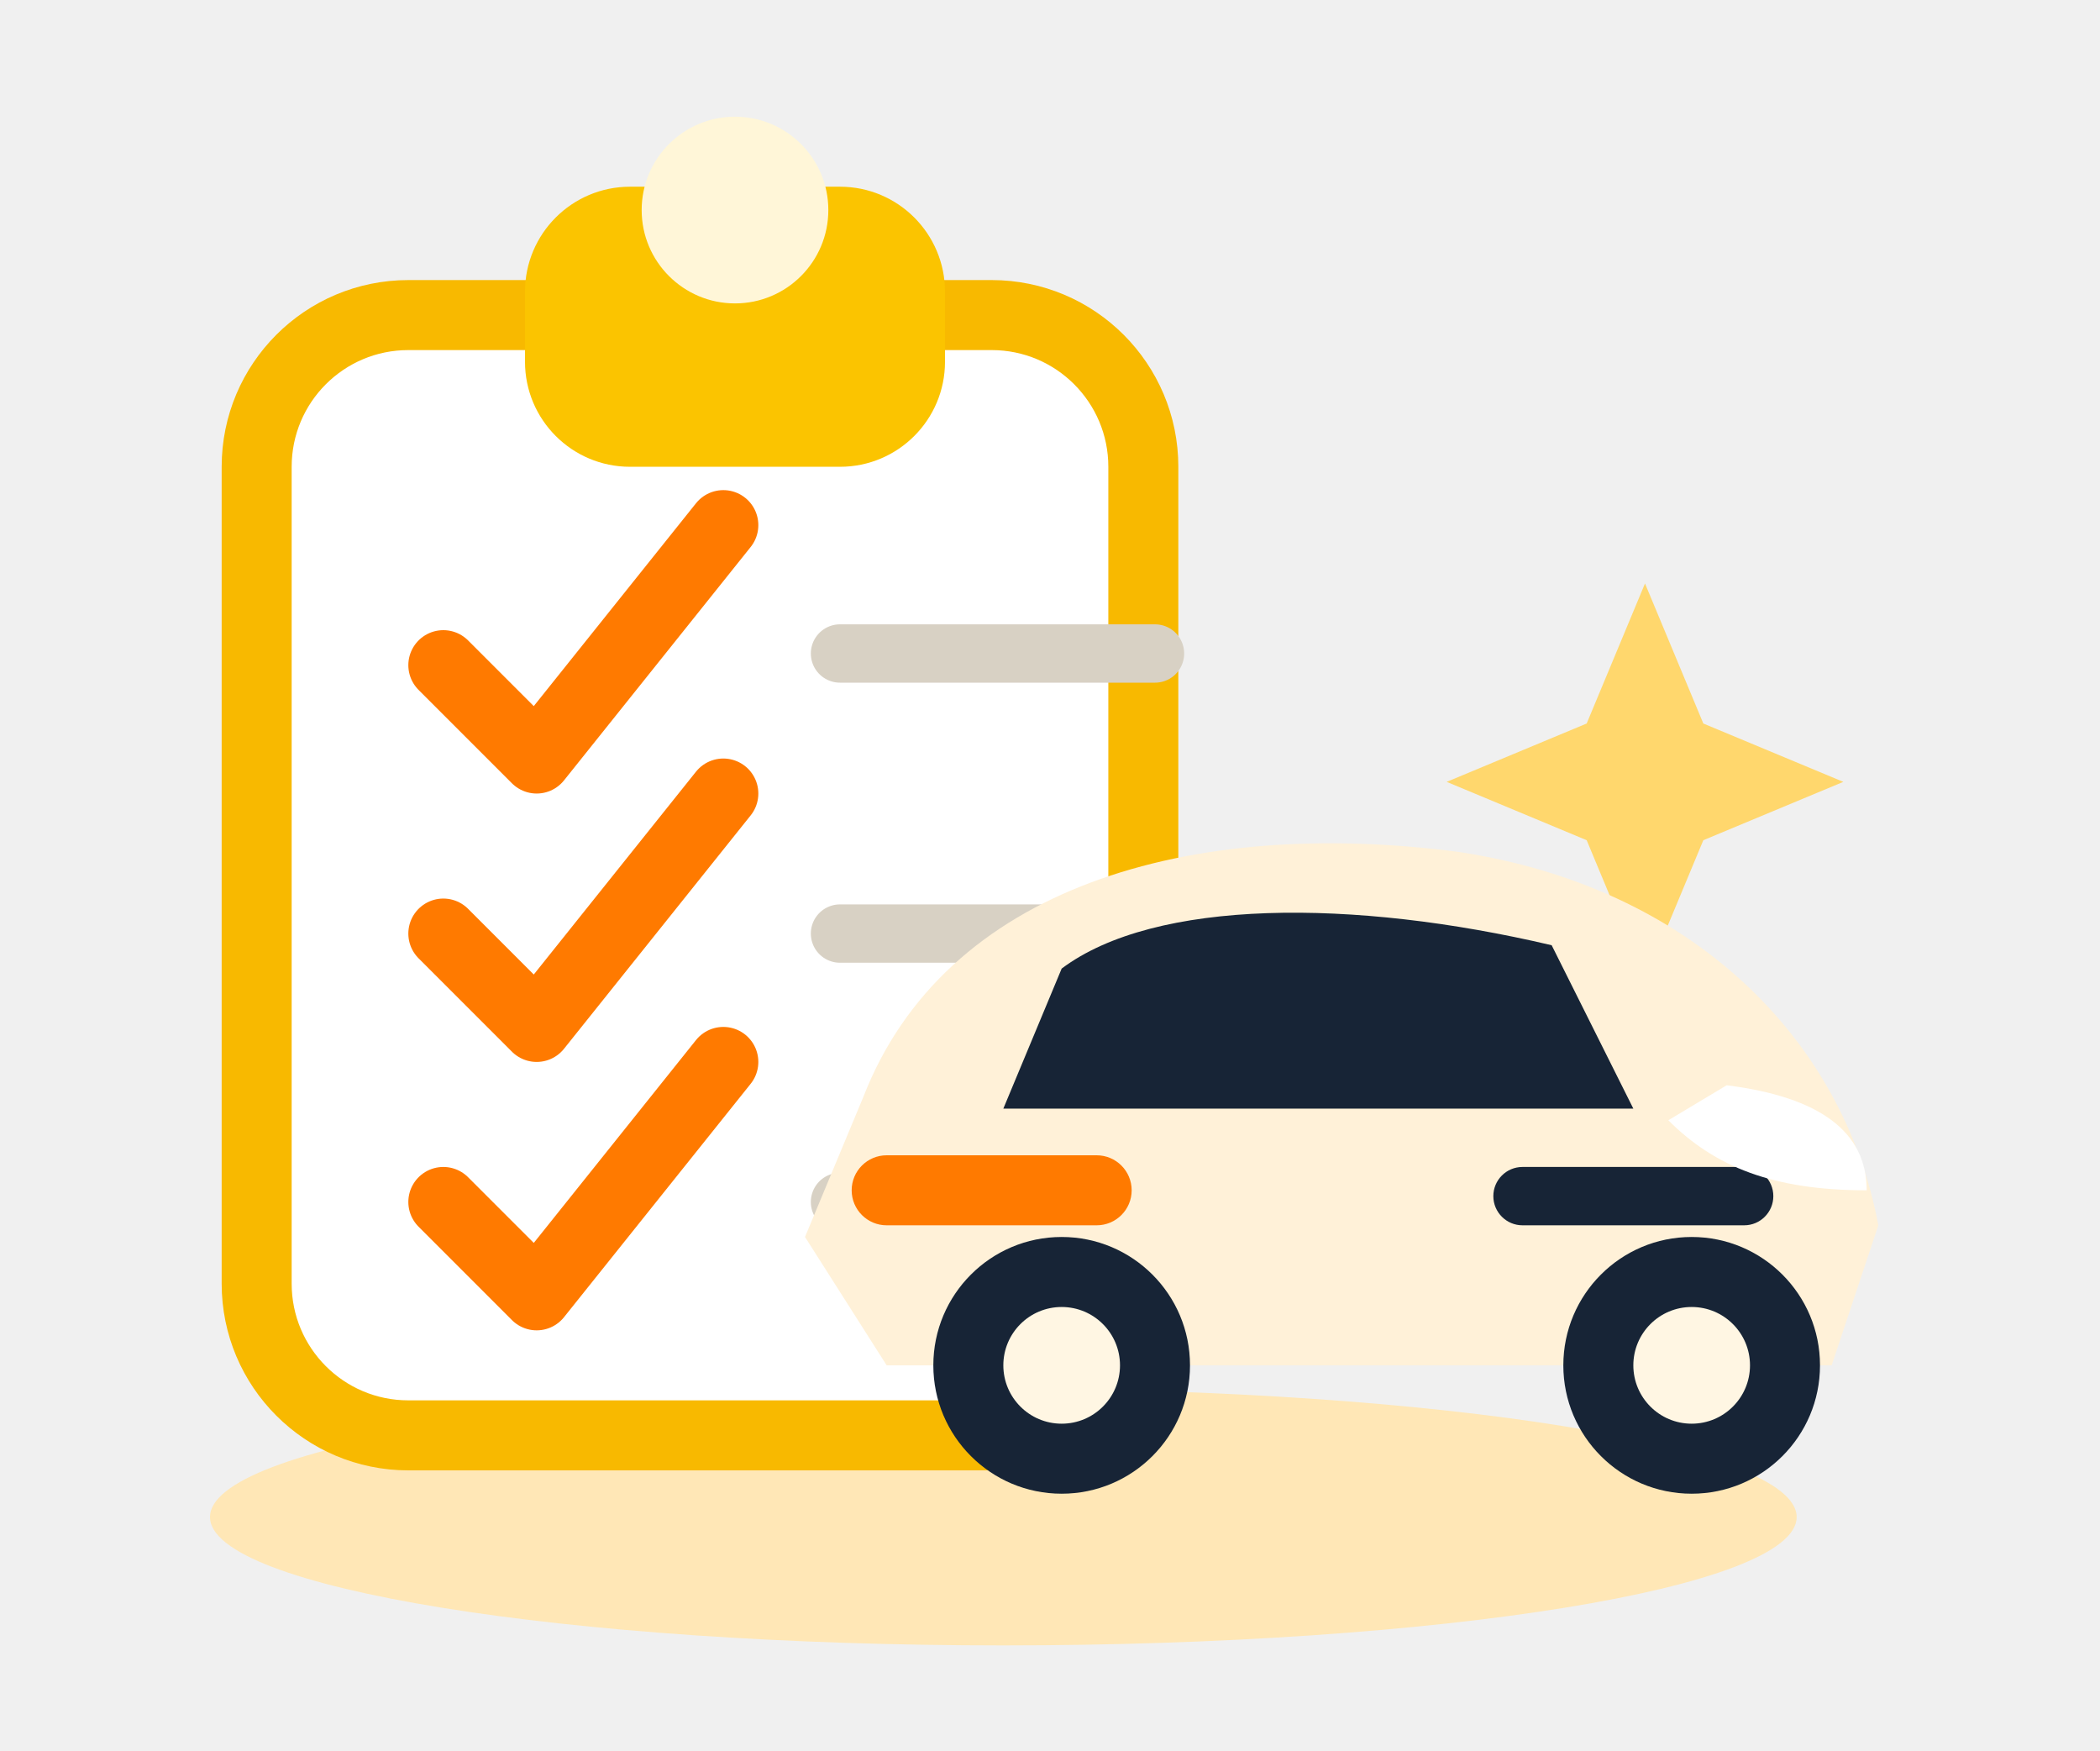
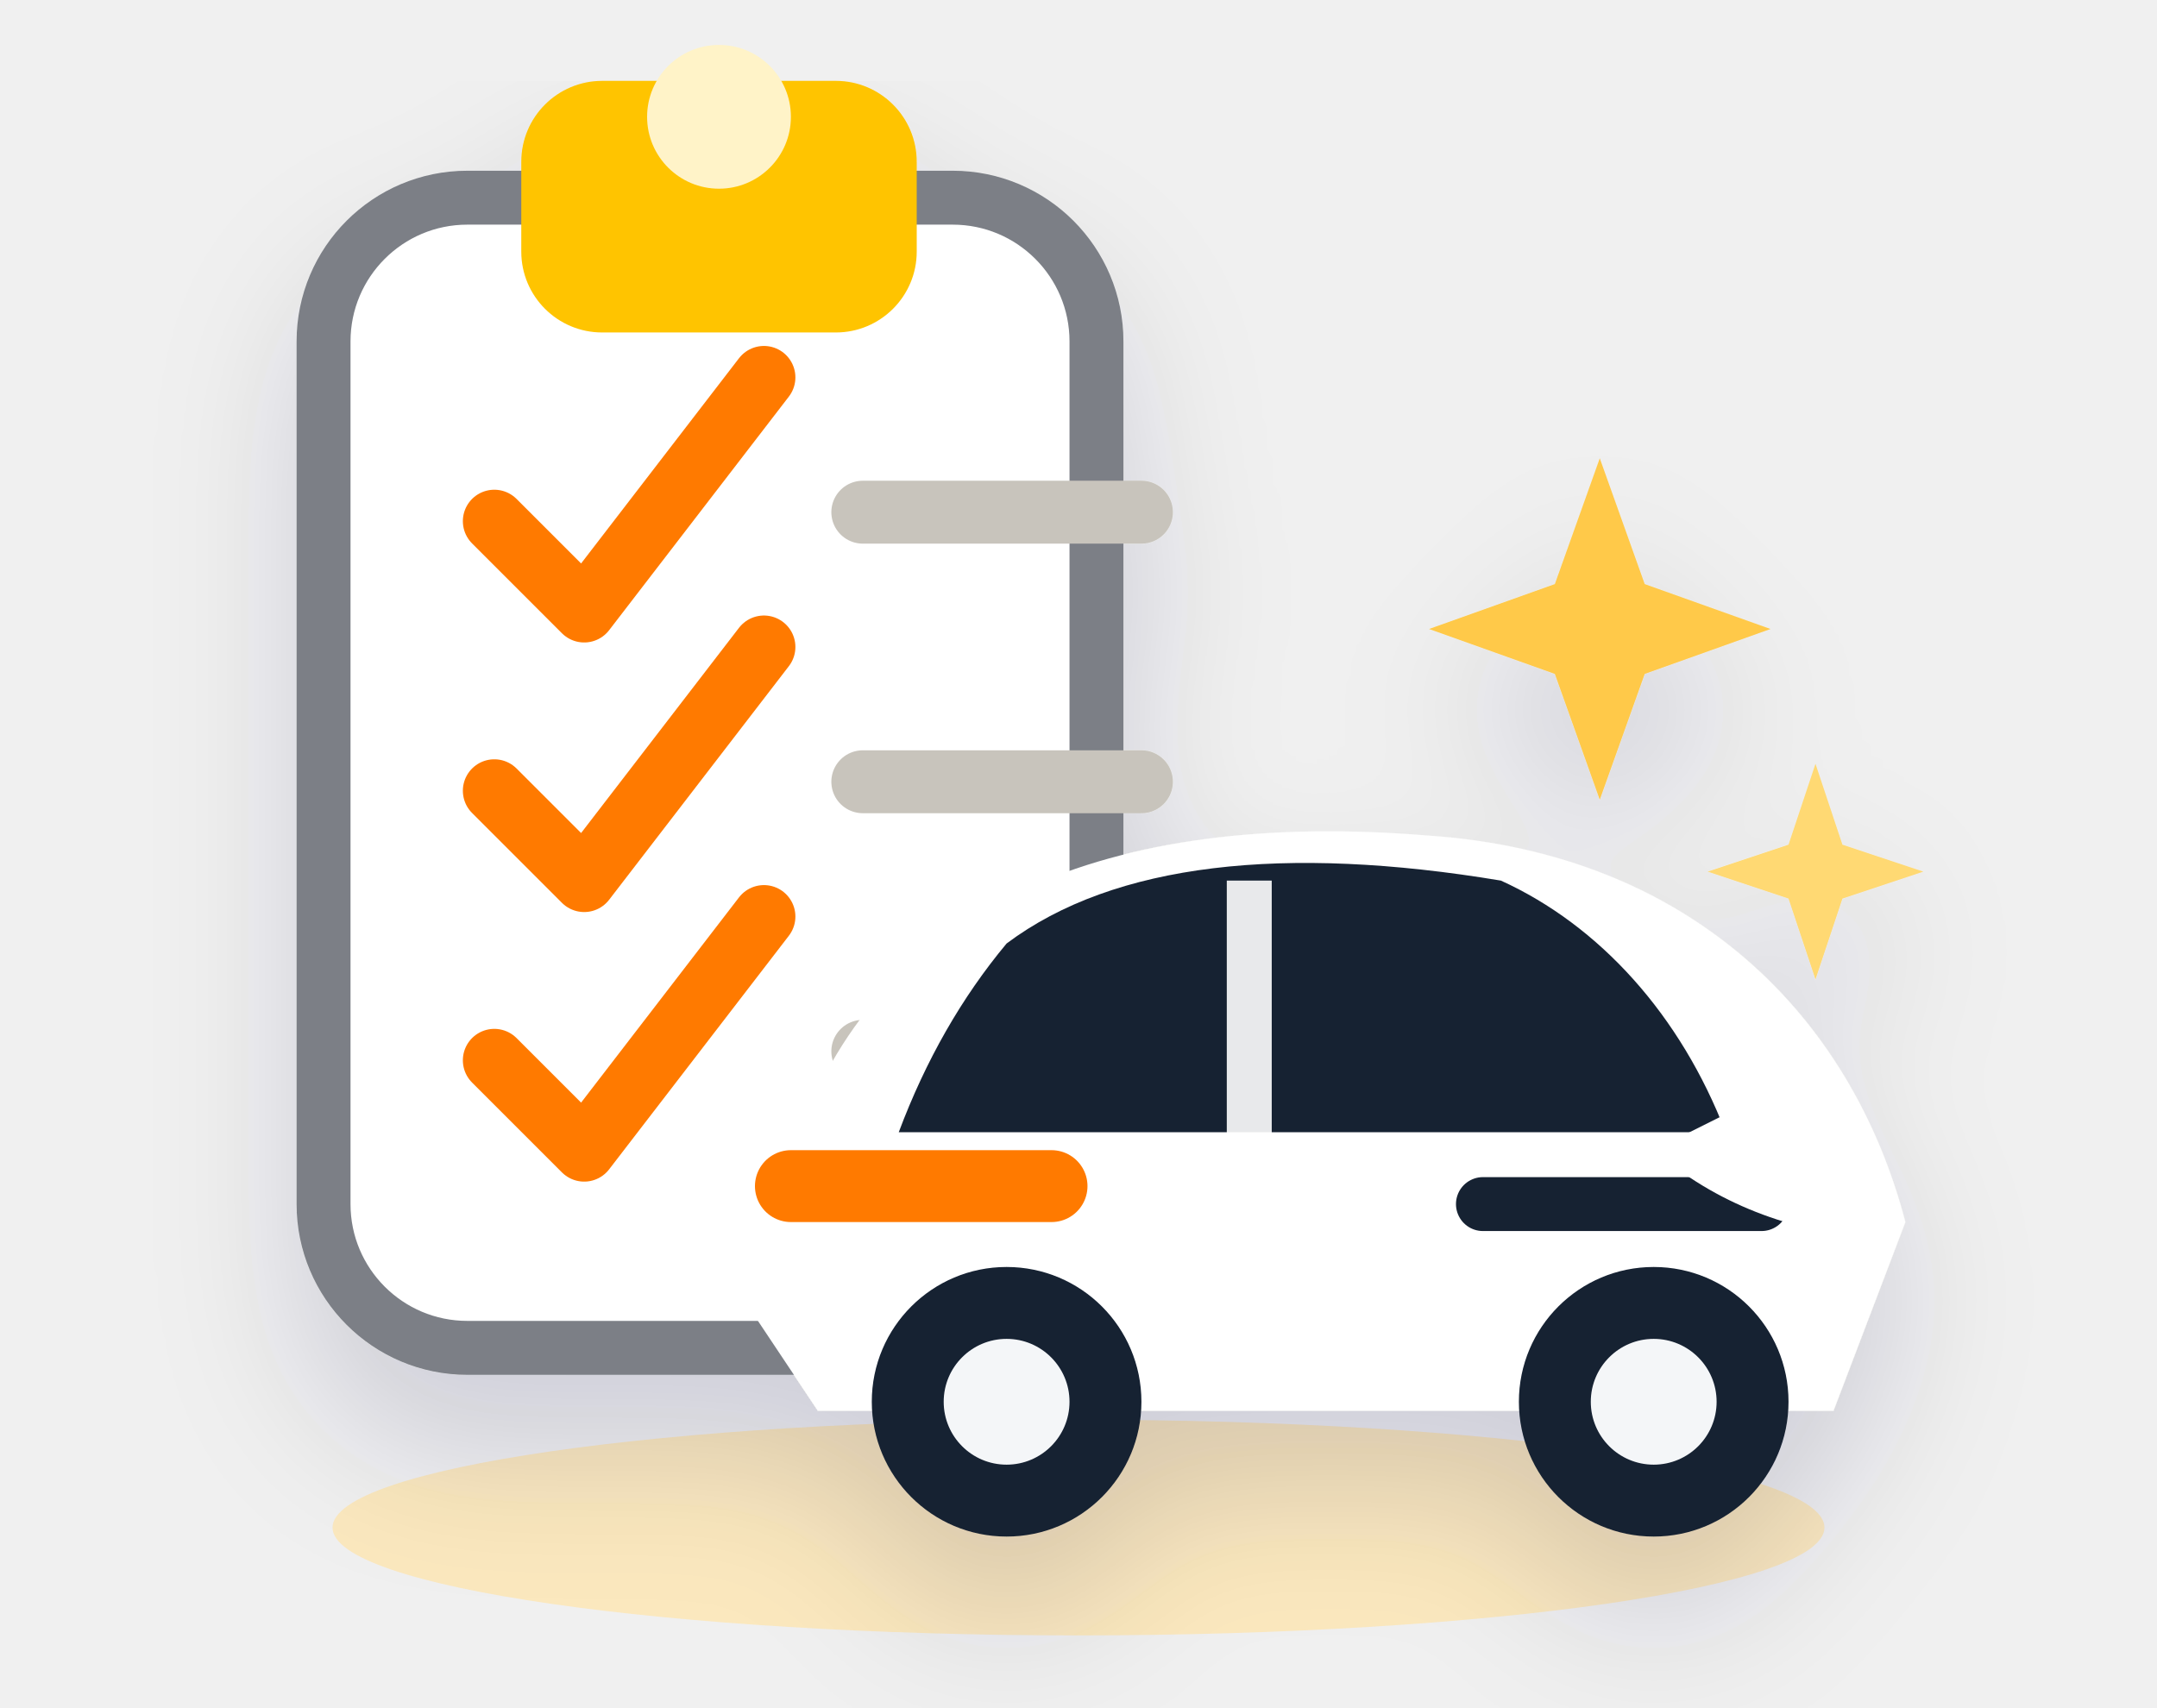
- <svg xmlns="http://www.w3.org/2000/svg" viewBox="0 0 180 150" fill="none">
-   <ellipse cx="86" cy="130" rx="68" ry="11" fill="#FFE7B6" />
-   <rect x="22" y="27" width="76" height="96" rx="13" fill="#fff" stroke="#F8B900" stroke-width="6" />
-   <rect x="45" y="16" width="36" height="24" rx="9" fill="#FBC400" />
-   <circle cx="63" cy="18" r="8" fill="#FFF6D8" />
-   <path d="m38 57 8 8 16-20" stroke="#FF7A00" stroke-width="6" stroke-linecap="round" stroke-linejoin="round" />
-   <path d="m38 80 8 8 16-20" stroke="#FF7A00" stroke-width="6" stroke-linecap="round" stroke-linejoin="round" />
-   <path d="m38 103 8 8 16-20" stroke="#FF7A00" stroke-width="6" stroke-linecap="round" stroke-linejoin="round" />
-   <path d="M72 56h27M72 80h24M72 103h18" stroke="#D8D1C4" stroke-width="5" stroke-linecap="round" />
-   <path d="m141 50 5 12 12 5-12 5-5 12-5-12-12-5 12-5z" fill="#FFD76D" />
-   <path d="m125 79 3 8 8 3-8 3-3 8-3-8-8-3 8-3z" fill="#FFE293" />
-   <path d="M74 94c7-18 28-24 51-21 20 3 33 16 36 32l-4 12H76l-7-11z" fill="#FFF1D8" />
-   <path d="M91 83c8-6 25-6 42-2l7 14H86z" fill="#172436" />
-   <rect x="73" y="99" width="24" height="6" rx="3" fill="#FF7A00" />
-   <rect x="128" y="100" width="24" height="5" rx="2.5" fill="#172436" />
-   <circle cx="91" cy="117" r="11" fill="#172436" />
-   <circle cx="91" cy="117" r="5" fill="#FFF6E3" />
-   <circle cx="145" cy="117" r="11" fill="#172436" />
-   <circle cx="145" cy="117" r="5" fill="#FFF6E3" />
-   <path d="M148 93c8 1 12 4 12 9-8 0-13-2-17-6z" fill="#fff" />
+ <svg xmlns="http://www.w3.org/2000/svg" viewBox="0 0 240 190" role="img" aria-label="세차 오더">
+   <defs>
+     <linearGradient id="orange" x1="42" y1="24" x2="142" y2="130">
+       <stop stop-color="#FFC400" />
+       <stop offset="1" stop-color="#FF6A00" />
+     </linearGradient>
+     <linearGradient id="car" x1="86" y1="112" x2="185" y2="160">
+       <stop stop-color="#fff" />
+       <stop offset="1" stop-color="#EEF2F6" />
+     </linearGradient>
+     <filter id="s" x="-20%" y="-20%" width="150%" height="150%">
+       <feDropShadow dx="0" dy="9" stdDeviation="8" flood-color="#091E3F" flood-opacity=".14" />
+     </filter>
+   </defs>
+   <ellipse cx="120" cy="170" rx="83" ry="12" fill="#FFE5AD" opacity=".75" />
+   <g filter="url(#s)">
+     <rect x="36" y="22" width="86" height="128" rx="16" fill="#fff" stroke="#7B7F86" stroke-width="6" />
+     <rect x="58" y="9" width="44" height="28" rx="9" fill="url(#orange)" />
+     <circle cx="80" cy="13" r="8" fill="#fff3c8" />
+     <path d="M55 58l10 10 20-26" fill="none" stroke="#FF7A00" stroke-width="7" stroke-linecap="round" stroke-linejoin="round" />
+     <path d="M55 88l10 10 20-26" fill="none" stroke="#FF7A00" stroke-width="7" stroke-linecap="round" stroke-linejoin="round" />
+     <path d="M55 118l10 10 20-26" fill="none" stroke="#FF7A00" stroke-width="7" stroke-linecap="round" stroke-linejoin="round" />
+     <path d="M96 57h31M96 87h31M96 117h24" stroke="#C8C4BC" stroke-width="7" stroke-linecap="round" />
+     <path d="M178 51l5 14 14 5-14 5-5 14-5-14-14-5 14-5z" fill="#FFC94A" />
+     <path d="M202 85l3 9 9 3-9 3-3 9-3-9-9-3 9-3z" fill="#FFD973" />
+     <path d="M89 126c9-25 34-36 70-33 29 2 47 20 53 43l-8 21H91l-12-18c-3-5 1-11 10-13z" fill="url(#car)" />
+     <path d="M112 105c12-9 31-11 55-7 11 5 20 15 25 28h-92c3-8 7-15 12-21z" fill="#182333" />
+     <path d="M139 98v31" stroke="#fff" stroke-width="5" opacity=".9" />
+     <path d="M88 132h29" stroke="#FF7A00" stroke-width="8" stroke-linecap="round" />
+     <path d="M165 134h31" stroke="#142031" stroke-width="6" stroke-linecap="round" />
+     <circle cx="112" cy="156" r="15" fill="#142031" />
+     <circle cx="112" cy="156" r="7" fill="#F4F6F8" />
+     <circle cx="184" cy="156" r="15" fill="#142031" />
+     <circle cx="184" cy="156" r="7" fill="#F4F6F8" />
+     <path d="M194 123c11 2 16 8 15 15-10-1-18-4-25-10z" fill="#fff" />
+   </g>
</svg>
